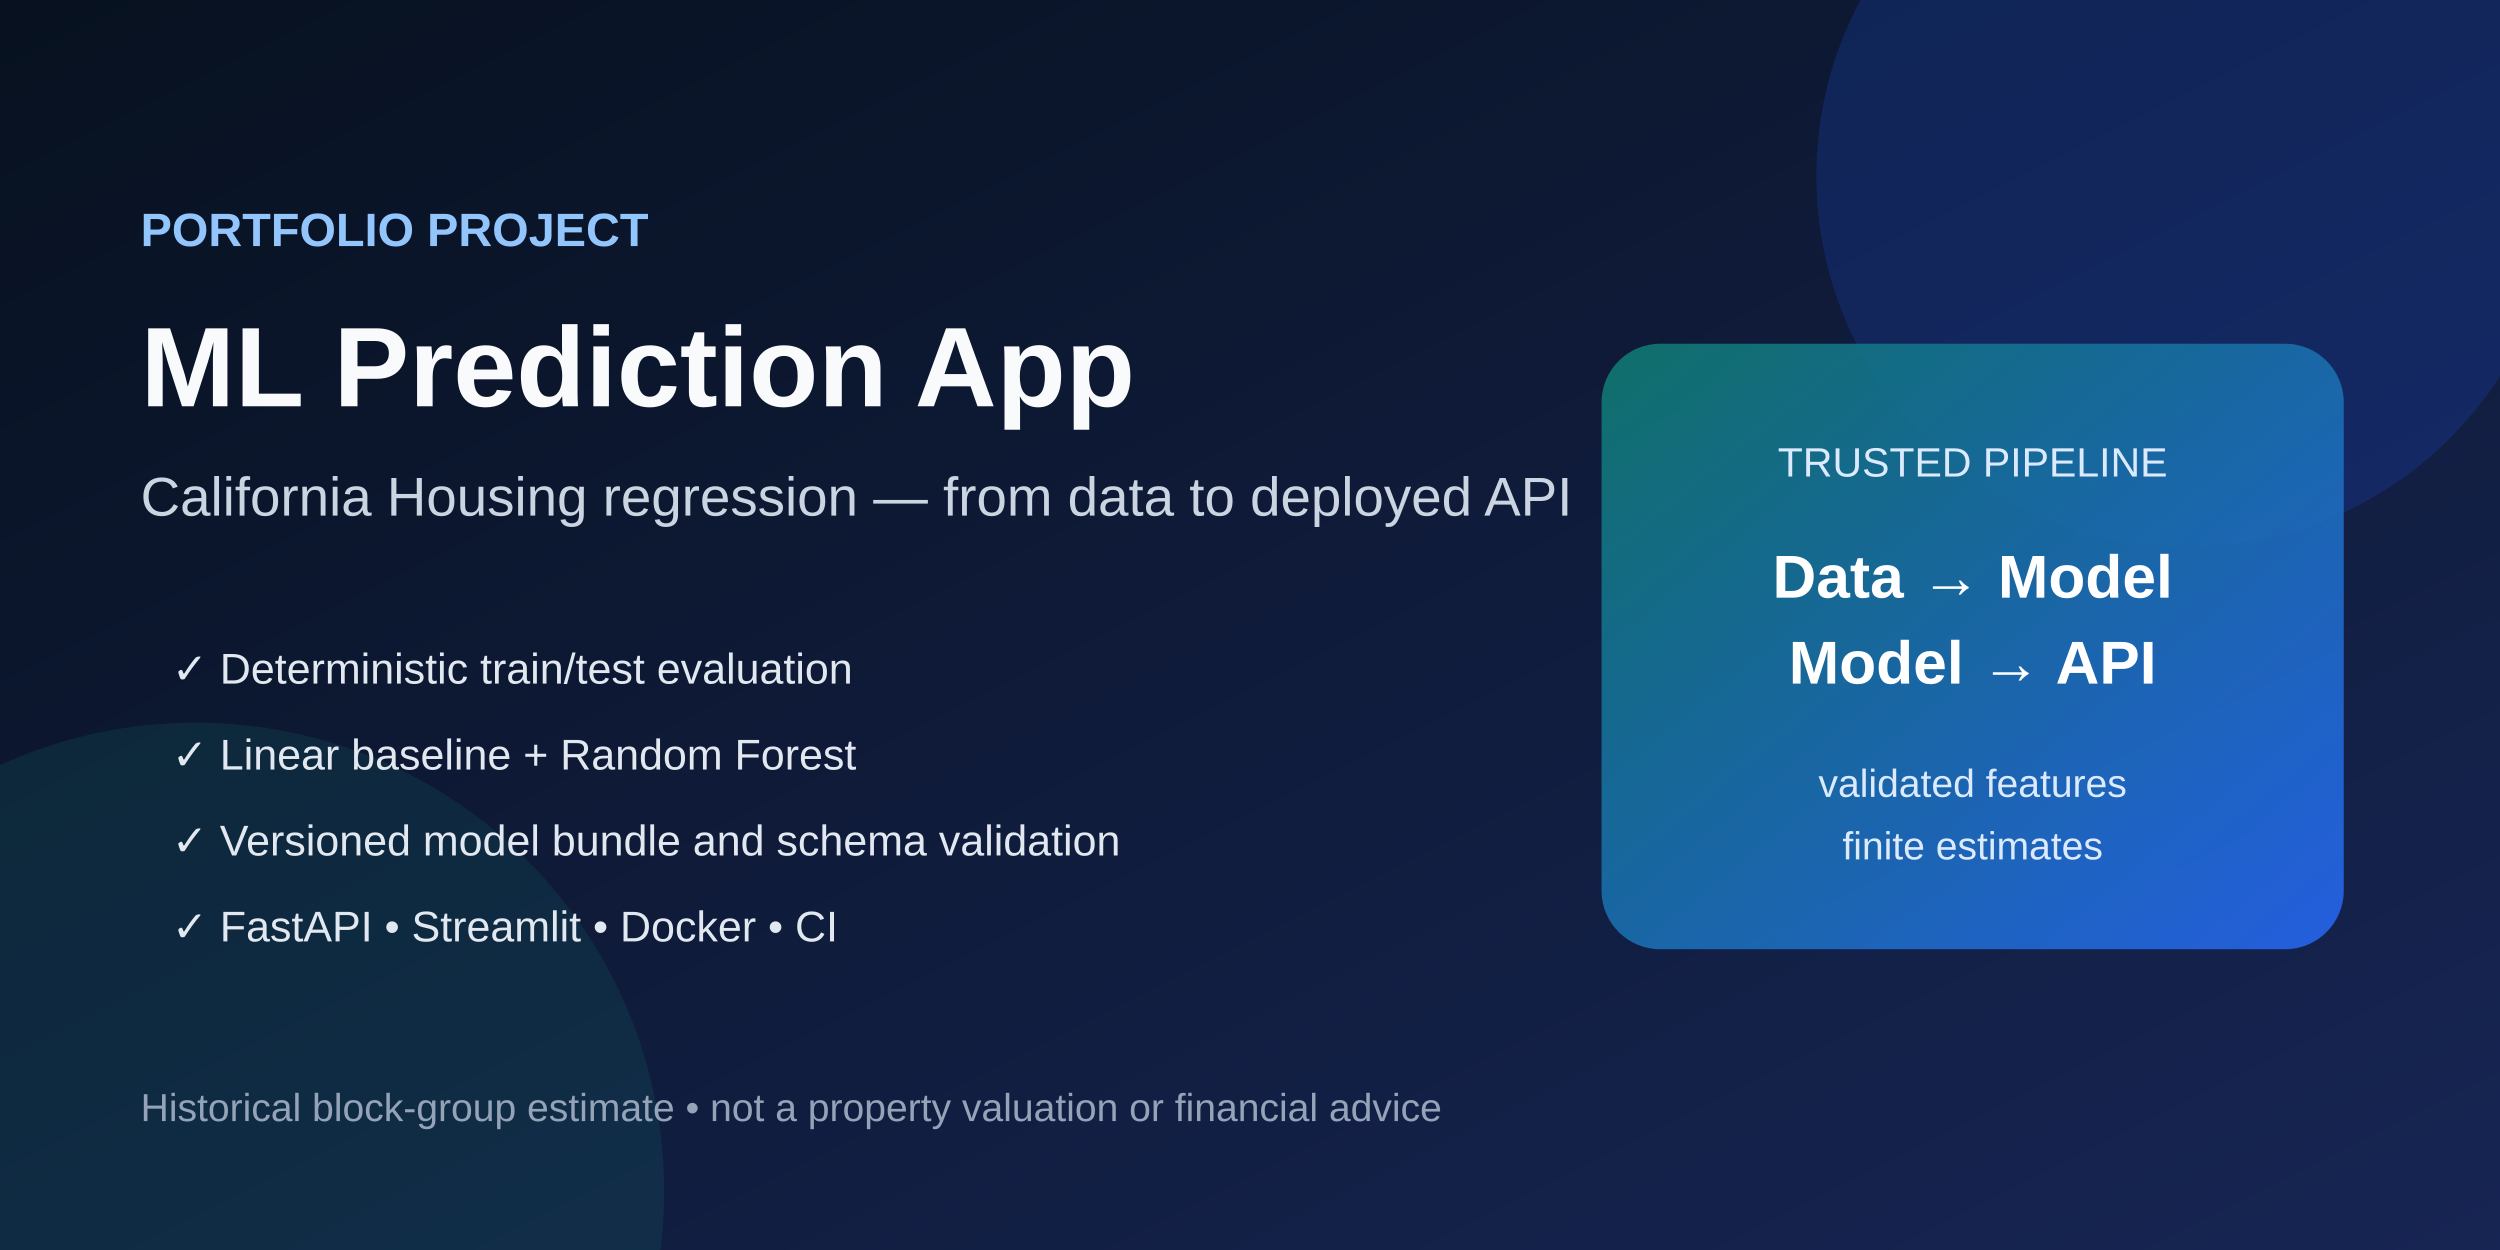
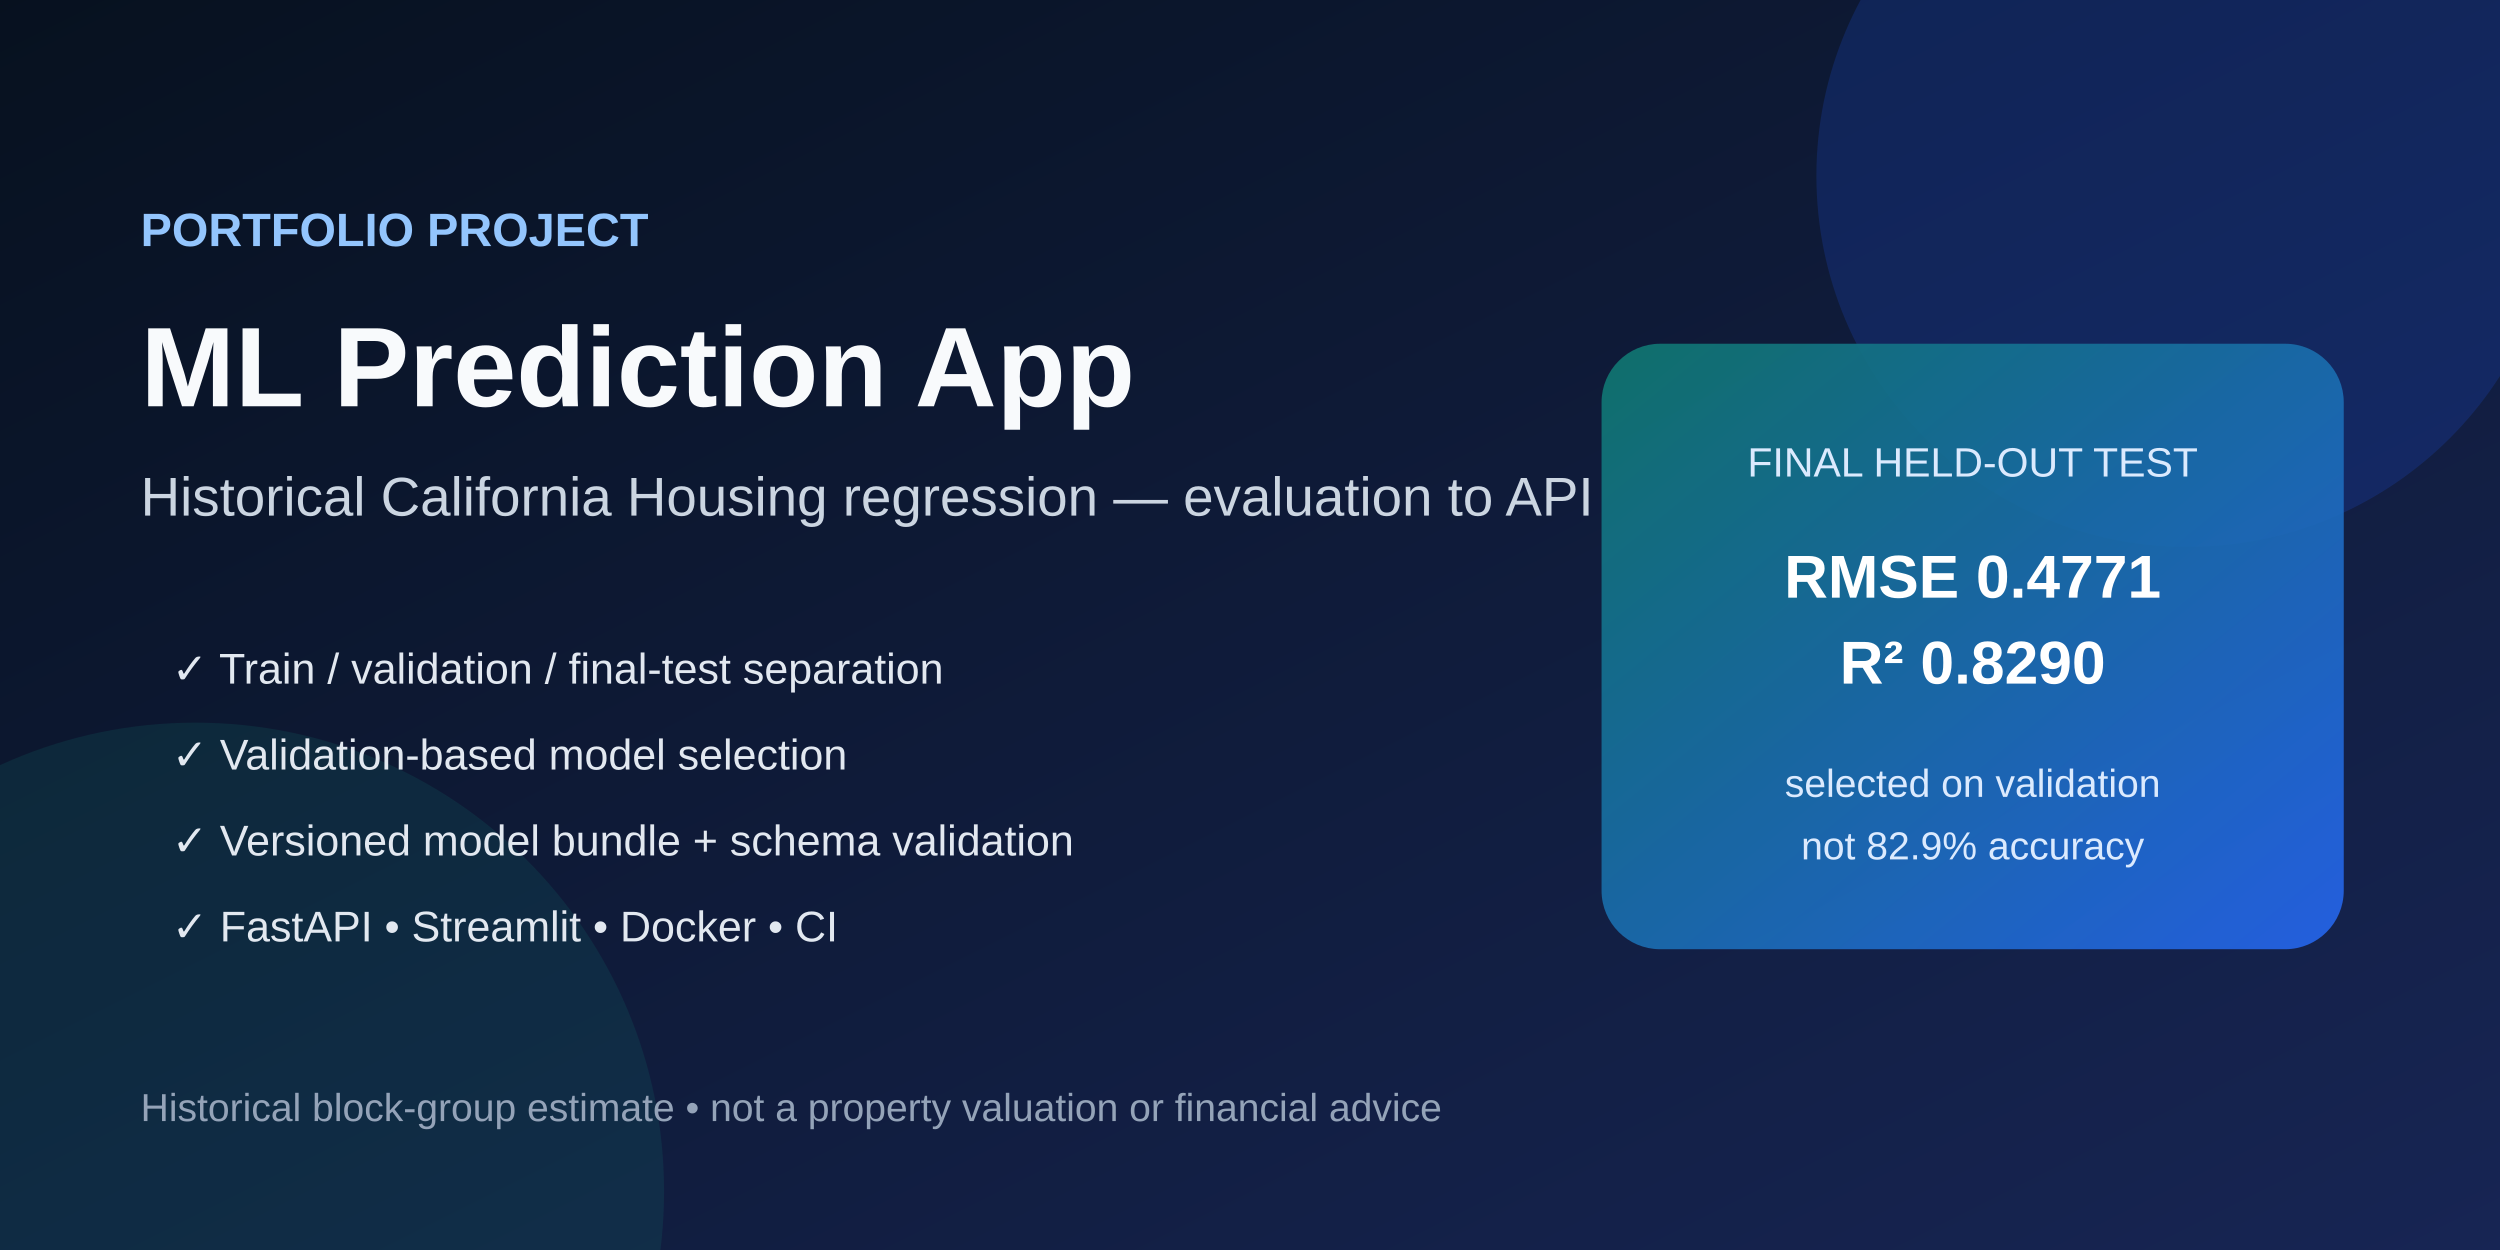
<svg xmlns="http://www.w3.org/2000/svg" width="1280" height="640" viewBox="0 0 1280 640" role="img" aria-labelledby="title desc">
  <defs>
    <linearGradient id="bg" x1="0" y1="0" x2="1" y2="1">
      <stop offset="0" stop-color="#07111f" />
      <stop offset="1" stop-color="#172554" />
    </linearGradient>
    <linearGradient id="card" x1="0" y1="0" x2="1" y2="1">
      <stop offset="0" stop-color="#0f766e" />
      <stop offset="1" stop-color="#2563eb" />
    </linearGradient>
  </defs>
  <rect width="1280" height="640" fill="url(#bg)" />
  <circle cx="1120" cy="90" r="190" fill="#1d4ed8" opacity="0.22" />
  <circle cx="100" cy="610" r="240" fill="#0f766e" opacity="0.18" />
  <text x="72" y="126" fill="#93c5fd" font-family="Arial, sans-serif" font-size="24" font-weight="700">PORTFOLIO PROJECT</text>
  <text x="72" y="208" fill="#f8fafc" font-family="Arial, sans-serif" font-size="58" font-weight="800">ML Prediction App</text>
-   <text x="72" y="264" fill="#cbd5e1" font-family="Arial, sans-serif" font-size="28">California Housing regression — from data to deployed API</text>
+   <text x="72" y="264" fill="#cbd5e1" font-family="Arial, sans-serif" font-size="28">Historical California Housing regression — evaluation to API</text>
  <g font-family="Arial, sans-serif" font-size="22" fill="#e2e8f0">
-     <text x="88" y="350">✓ Deterministic train/test evaluation</text>
-     <text x="88" y="394">✓ Linear baseline + Random Forest</text>
-     <text x="88" y="438">✓ Versioned model bundle and schema validation</text>
+     <text x="88" y="350">✓ Train / validation / final-test separation</text>
+     <text x="88" y="394">✓ Validation-based model selection</text>
+     <text x="88" y="438">✓ Versioned model bundle + schema validation</text>
    <text x="88" y="482">✓ FastAPI • Streamlit • Docker • CI</text>
  </g>
  <rect x="820" y="176" width="380" height="310" rx="30" fill="url(#card)" opacity="0.92" />
  <g font-family="Arial, sans-serif" text-anchor="middle">
-     <text x="1010" y="244" fill="#dbeafe" font-size="21">TRUSTED PIPELINE</text>
-     <text x="1010" y="306" fill="#fff" font-size="31" font-weight="700">Data → Model</text>
-     <text x="1010" y="350" fill="#fff" font-size="31" font-weight="700">Model → API</text>
-     <text x="1010" y="408" fill="#dbeafe" font-size="20">validated features</text>
-     <text x="1010" y="440" fill="#dbeafe" font-size="20">finite estimates</text>
+     <text x="1010" y="244" fill="#dbeafe" font-size="21">FINAL HELD-OUT TEST</text>
+     <text x="1010" y="306" fill="#fff" font-size="31" font-weight="700">RMSE 0.4771</text>
+     <text x="1010" y="350" fill="#fff" font-size="31" font-weight="700">R² 0.8290</text>
+     <text x="1010" y="408" fill="#dbeafe" font-size="20">selected on validation</text>
+     <text x="1010" y="440" fill="#dbeafe" font-size="20">not 82.9% accuracy</text>
  </g>
  <text x="72" y="574" fill="#94a3b8" font-family="Arial, sans-serif" font-size="20">Historical block-group estimate • not a property valuation or financial advice</text>
</svg>
